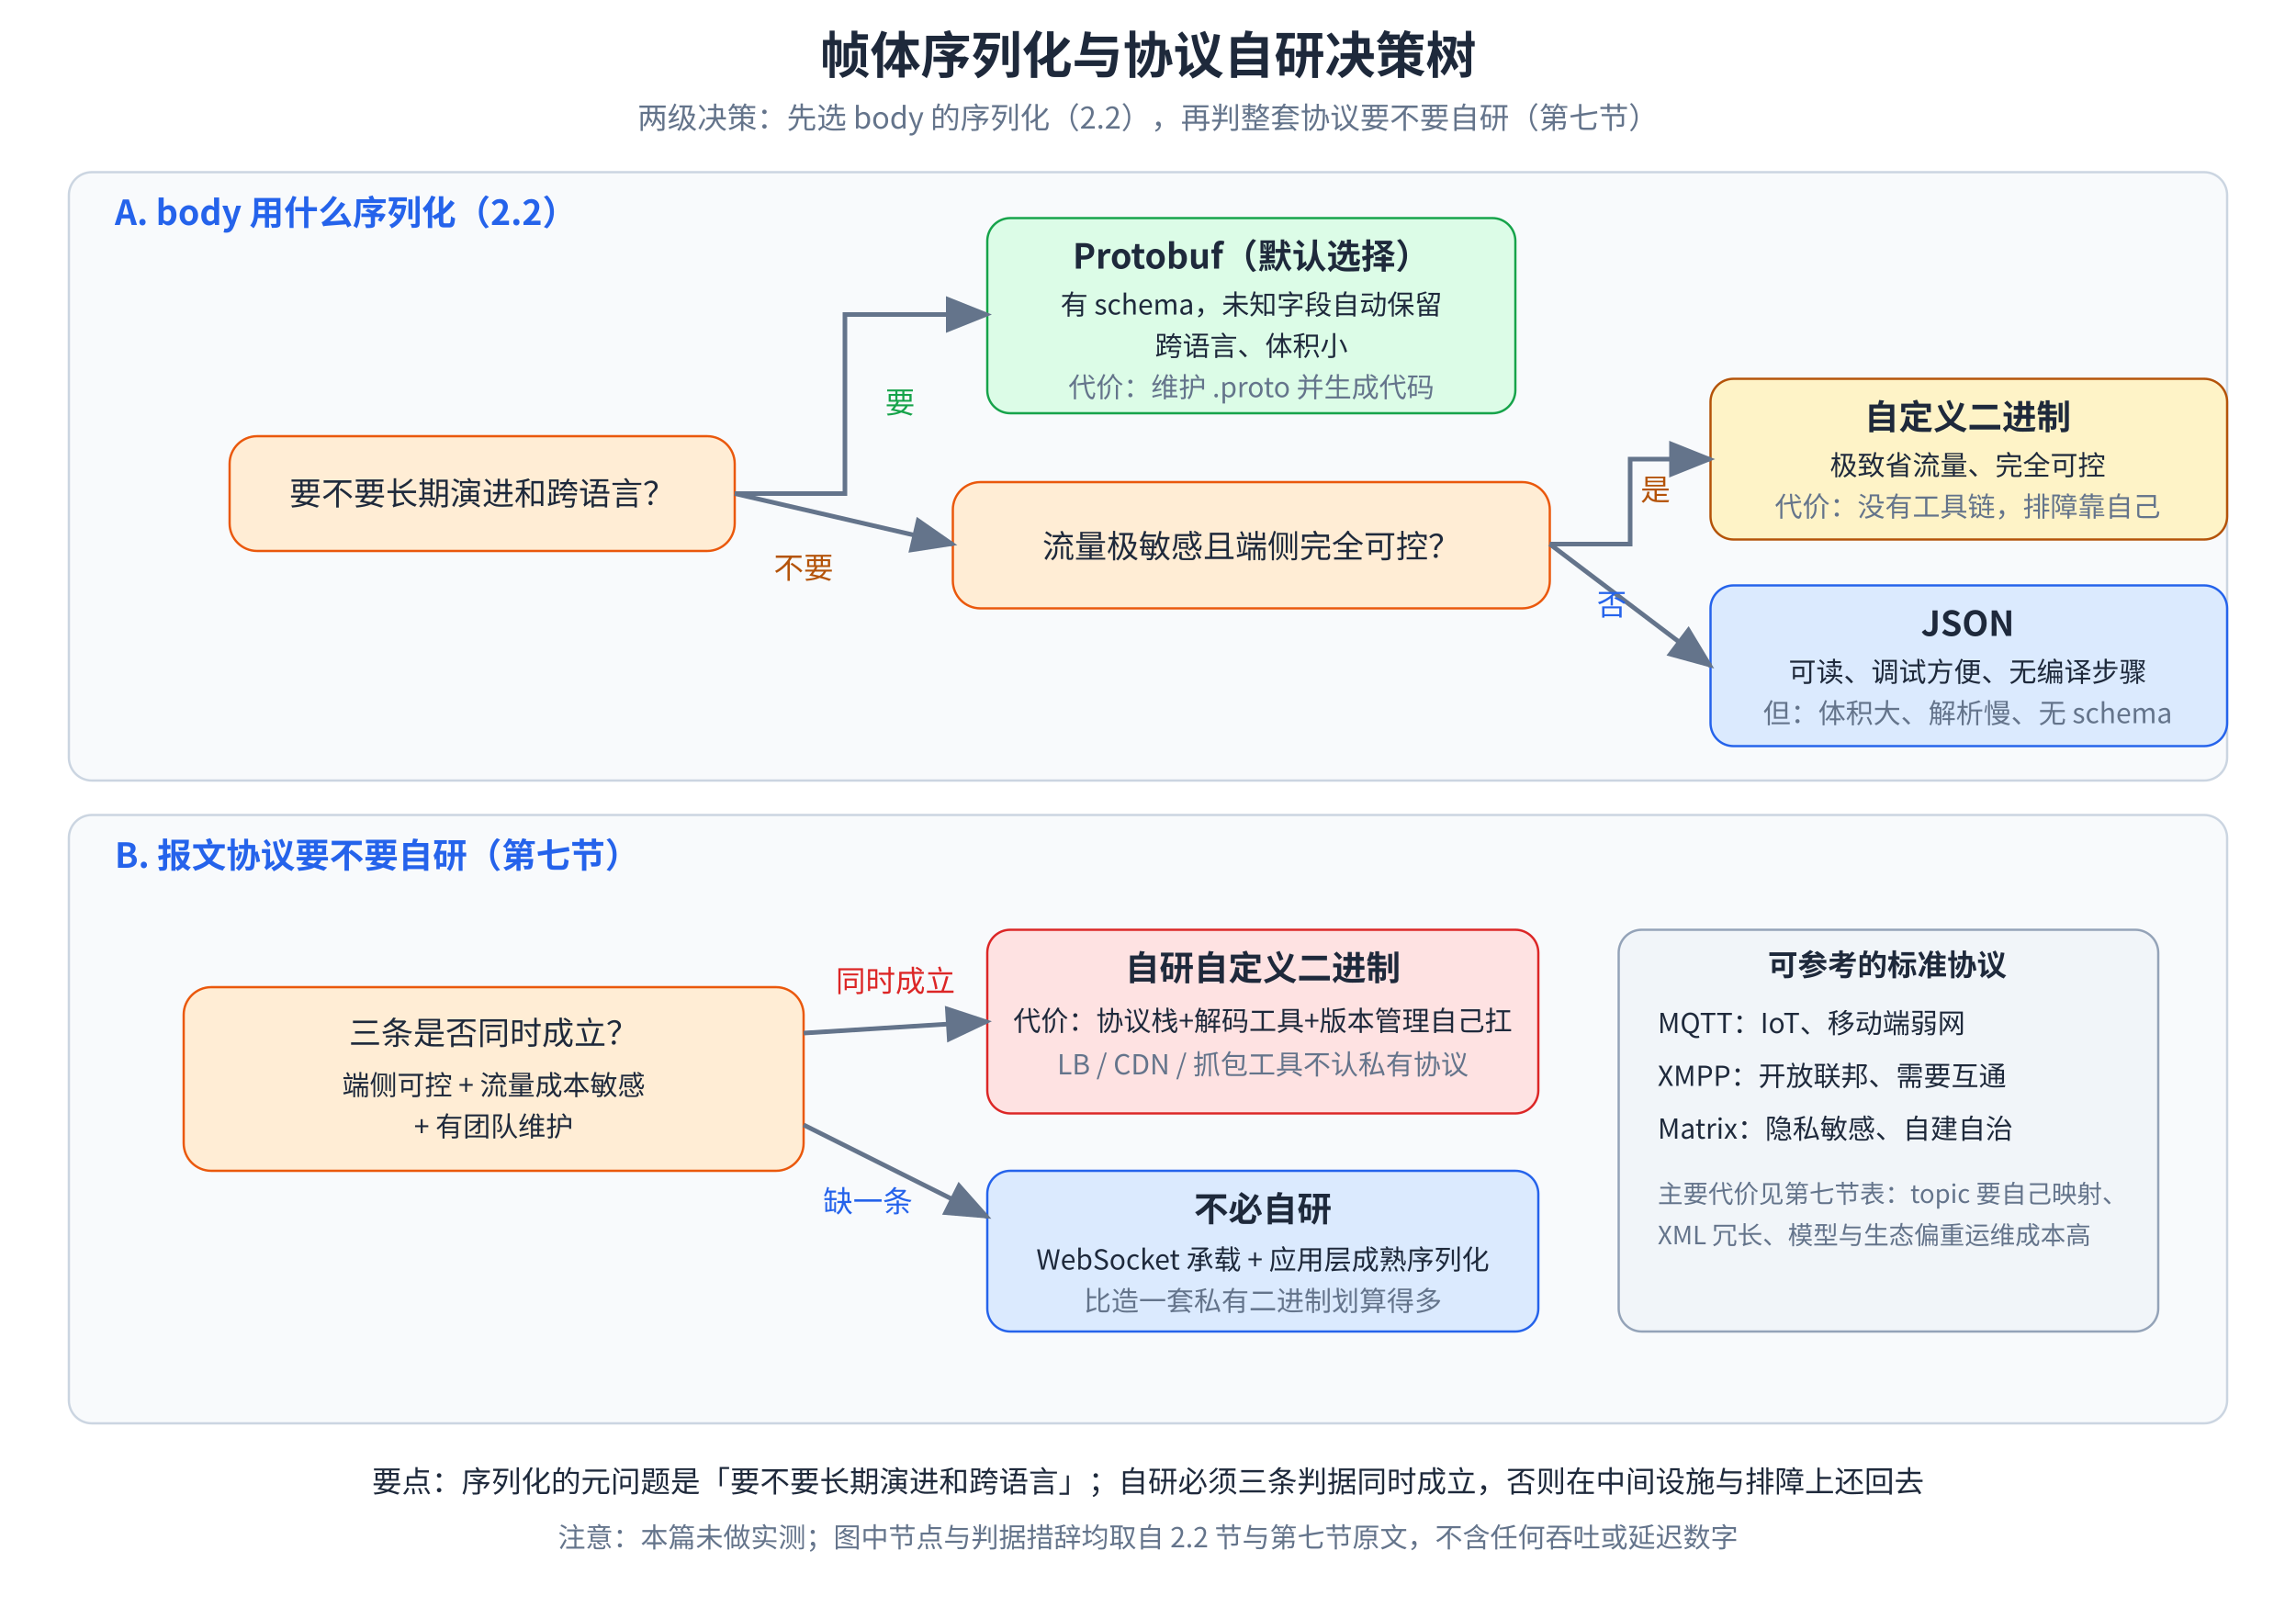
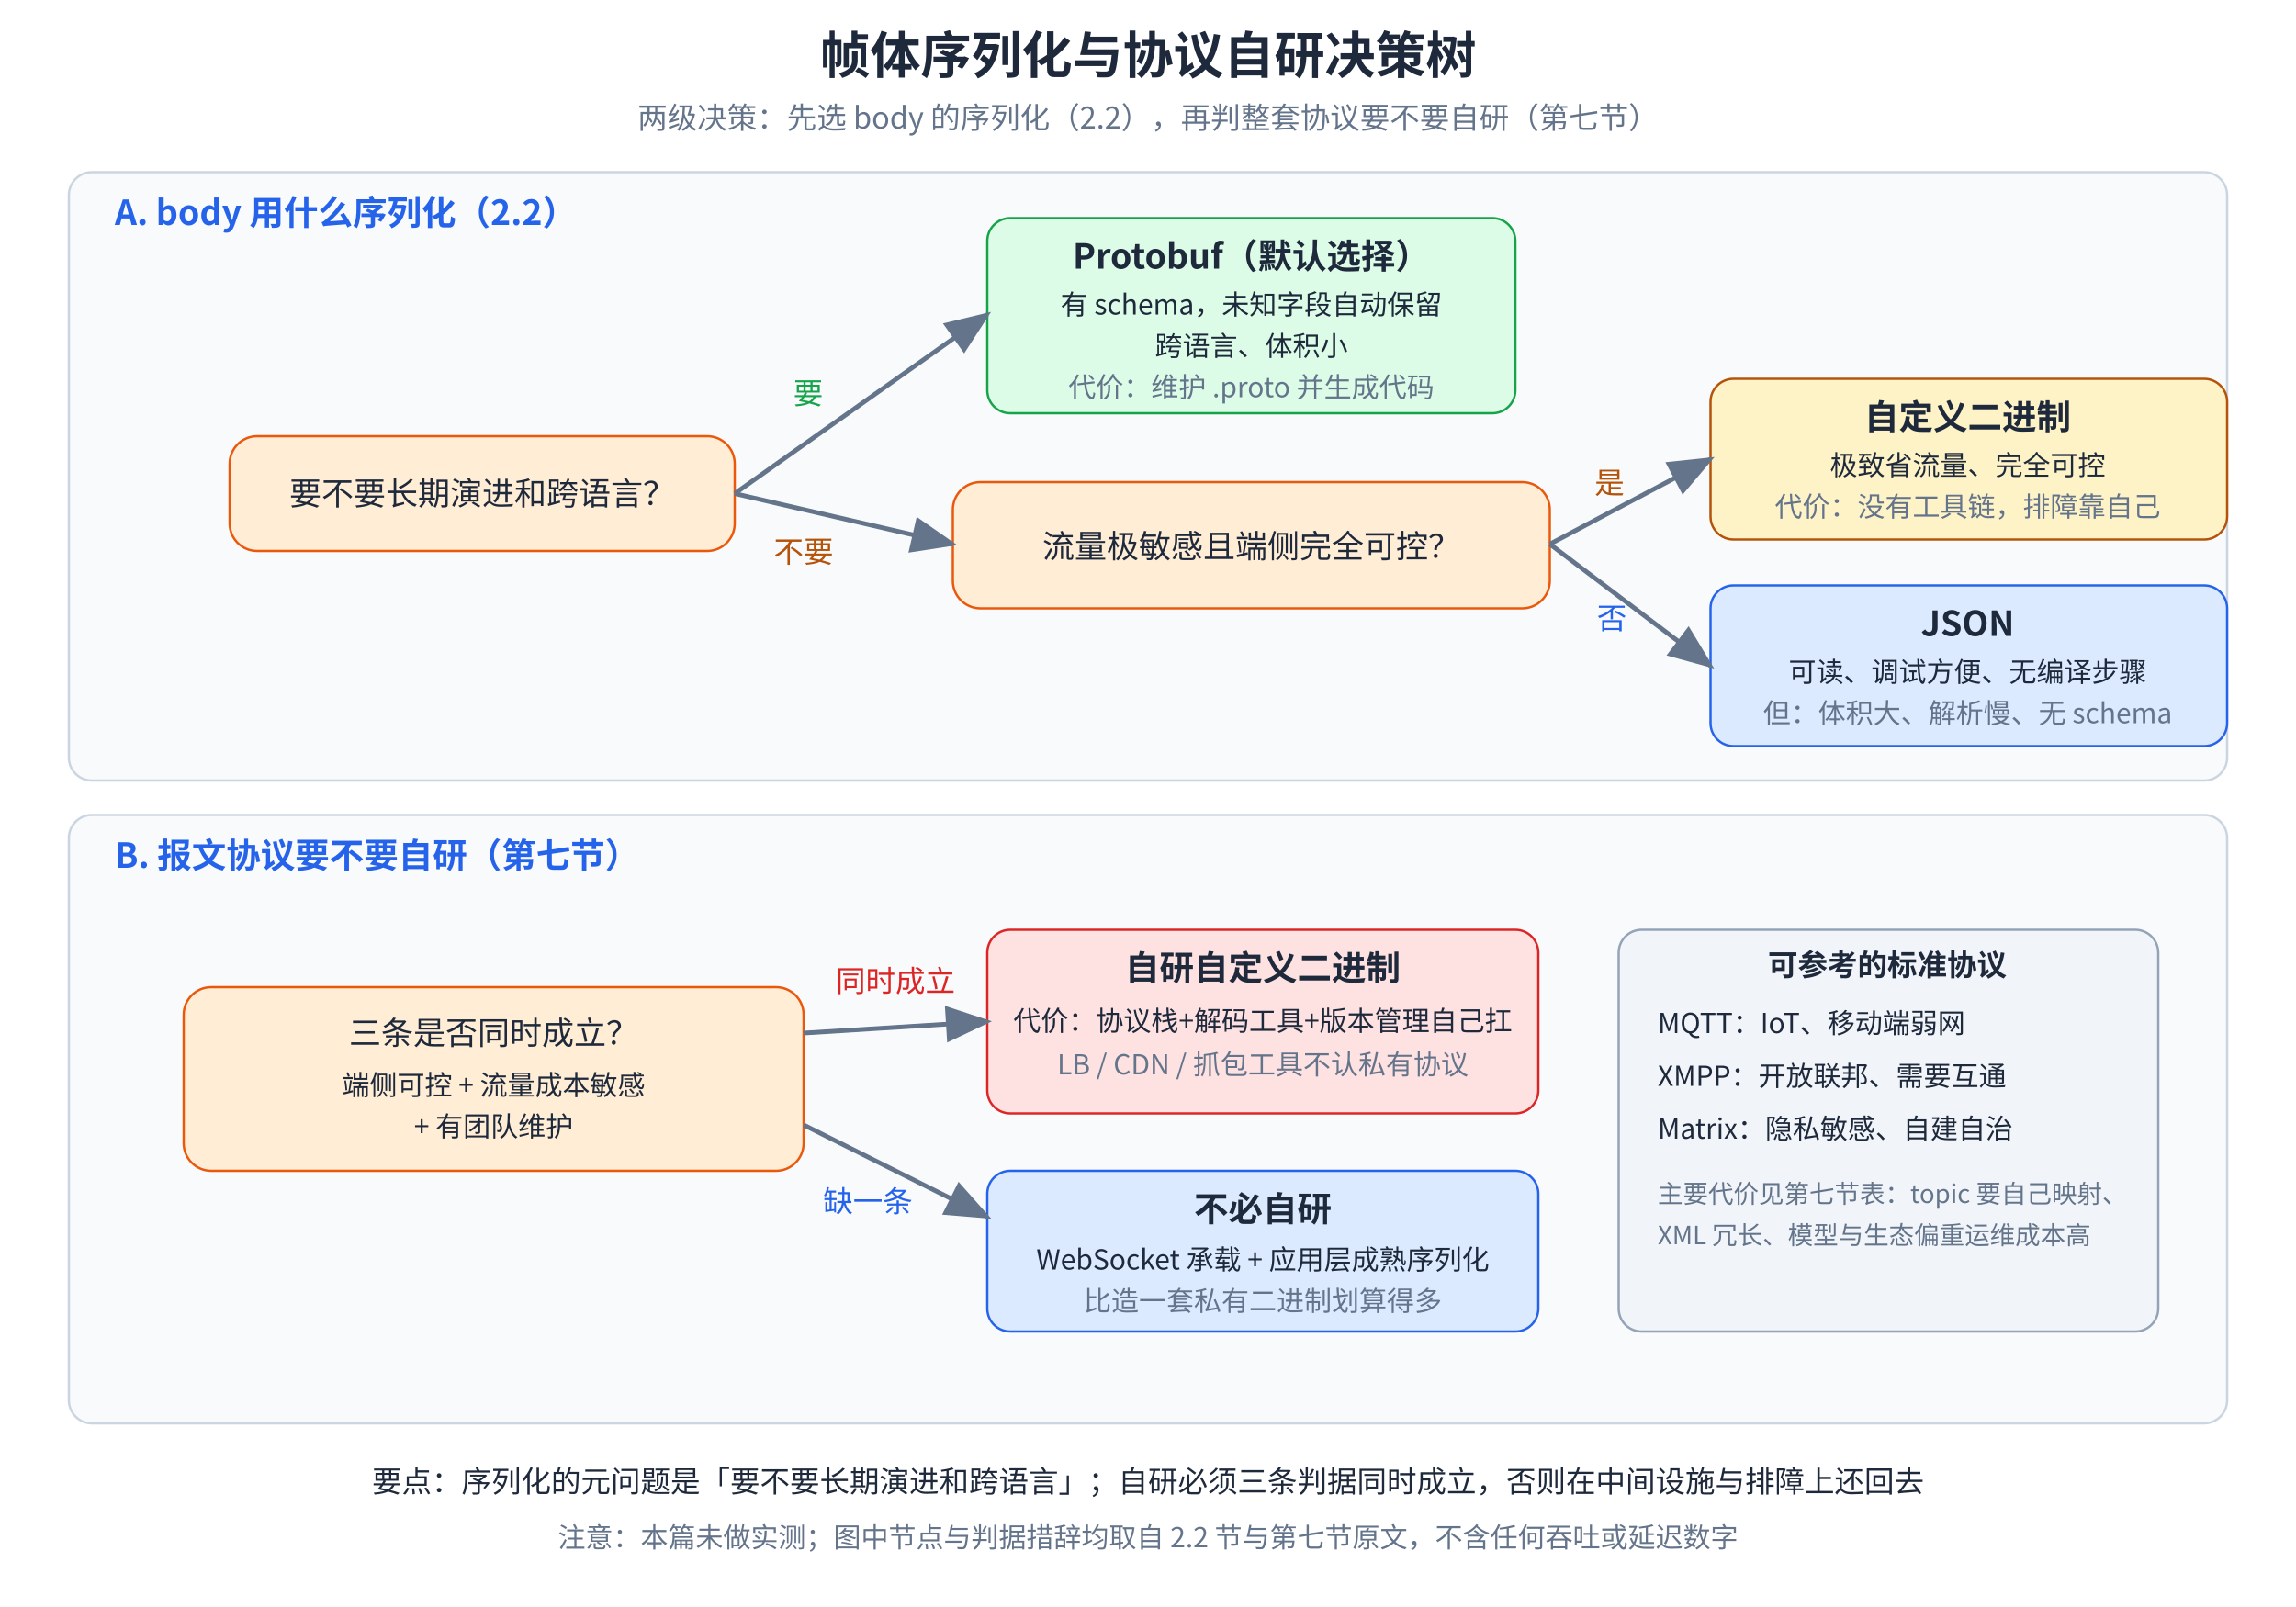
<svg xmlns="http://www.w3.org/2000/svg" viewBox="0 0 1000 700" width="1000" height="700">
  <rect width="1000" height="700" fill="#ffffff" />
  <defs>
    <marker id="arw" markerWidth="10" markerHeight="8" refX="9" refY="4" orient="auto">
      <path d="M0,0L10,4L0,8z" fill="#64748b" />
    </marker>
  </defs>
  <text x="500" y="32" text-anchor="middle" font-family="Microsoft YaHei, PingFang SC, Noto Sans CJK SC, sans-serif" font-size="22" font-weight="bold" fill="#1e293b">帧体序列化与协议自研决策树</text>
  <text x="500" y="56" text-anchor="middle" font-family="Microsoft YaHei, PingFang SC, Noto Sans CJK SC, sans-serif" font-size="13" fill="#64748b">两级决策：先选 body 的序列化（2.2），再判整套协议要不要自研（第七节）</text>
  <rect x="30" y="75" width="940" height="265" rx="10" fill="#f8fafc" stroke="#cbd5e1" />
  <text x="50" y="98" font-family="Microsoft YaHei, PingFang SC, Noto Sans CJK SC, sans-serif" font-size="15" font-weight="bold" fill="#2563eb">A. body 用什么序列化（2.2）</text>
  <rect x="100" y="190" width="220" height="50" rx="12" fill="#ffedd5" stroke="#ea580c" />
  <text x="210" y="220" text-anchor="middle" font-family="Microsoft YaHei, PingFang SC, Noto Sans CJK SC, sans-serif" font-size="14" fill="#1e293b">要不要长期演进和跨语言？</text>
  <rect x="430" y="95" width="230" height="85" rx="10" fill="#dcfce7" stroke="#16a34a" />
  <text x="545" y="117" text-anchor="middle" font-family="Microsoft YaHei, PingFang SC, Noto Sans CJK SC, sans-serif" font-size="15" font-weight="bold" fill="#1e293b">Protobuf（默认选择）</text>
  <text x="545" y="137" text-anchor="middle" font-family="Microsoft YaHei, PingFang SC, Noto Sans CJK SC, sans-serif" font-size="12" fill="#1e293b">有 schema，未知字段自动保留</text>
  <text x="545" y="155" text-anchor="middle" font-family="Microsoft YaHei, PingFang SC, Noto Sans CJK SC, sans-serif" font-size="12" fill="#1e293b">跨语言、体积小</text>
  <text x="545" y="173" text-anchor="middle" font-family="Microsoft YaHei, PingFang SC, Noto Sans CJK SC, sans-serif" font-size="12" fill="#64748b">代价：维护 .proto 并生成代码</text>
  <rect x="415" y="210" width="260" height="55" rx="12" fill="#ffedd5" stroke="#ea580c" />
  <text x="545" y="243" text-anchor="middle" font-family="Microsoft YaHei, PingFang SC, Noto Sans CJK SC, sans-serif" font-size="14" fill="#1e293b">流量极敏感且端侧完全可控？</text>
  <rect x="745" y="165" width="225" height="70" rx="10" fill="#fef3c7" stroke="#b45309" />
  <text x="857" y="187" text-anchor="middle" font-family="Microsoft YaHei, PingFang SC, Noto Sans CJK SC, sans-serif" font-size="15" font-weight="bold" fill="#1e293b">自定义二进制</text>
  <text x="857" y="207" text-anchor="middle" font-family="Microsoft YaHei, PingFang SC, Noto Sans CJK SC, sans-serif" font-size="12" fill="#1e293b">极致省流量、完全可控</text>
  <text x="857" y="225" text-anchor="middle" font-family="Microsoft YaHei, PingFang SC, Noto Sans CJK SC, sans-serif" font-size="12" fill="#64748b">代价：没有工具链，排障靠自己</text>
  <rect x="745" y="255" width="225" height="70" rx="10" fill="#dbeafe" stroke="#2563eb" />
  <text x="857" y="277" text-anchor="middle" font-family="Microsoft YaHei, PingFang SC, Noto Sans CJK SC, sans-serif" font-size="15" font-weight="bold" fill="#1e293b">JSON</text>
  <text x="857" y="297" text-anchor="middle" font-family="Microsoft YaHei, PingFang SC, Noto Sans CJK SC, sans-serif" font-size="12" fill="#1e293b">可读、调试方便、无编译步骤</text>
  <text x="857" y="315" text-anchor="middle" font-family="Microsoft YaHei, PingFang SC, Noto Sans CJK SC, sans-serif" font-size="12" fill="#64748b">但：体积大、解析慢、无 schema</text>
-   <polyline points="320,215 368,215 368,137 430,137" fill="none" stroke="#64748b" stroke-width="2" marker-end="url(#arw)" />
+   <polyline points="320,215 430,137" fill="none" stroke="#64748b" stroke-width="2" marker-end="url(#arw)" />
  <polyline points="320,215 415,237" fill="none" stroke="#64748b" stroke-width="2" marker-end="url(#arw)" />
-   <polyline points="675,237 710,237 710,200 745,200" fill="none" stroke="#64748b" stroke-width="2" marker-end="url(#arw)" />
+   <polyline points="675,237 745,200" fill="none" stroke="#64748b" stroke-width="2" marker-end="url(#arw)" />
  <polyline points="675,237 745,290" fill="none" stroke="#64748b" stroke-width="2" marker-end="url(#arw)" />
-   <text x="392" y="180" text-anchor="middle" font-family="Microsoft YaHei, PingFang SC, Noto Sans CJK SC, sans-serif" font-size="13" fill="#16a34a">要</text>
-   <text x="350" y="252" text-anchor="middle" font-family="Microsoft YaHei, PingFang SC, Noto Sans CJK SC, sans-serif" font-size="13" fill="#b45309">不要</text>
-   <text x="721" y="218" text-anchor="middle" font-family="Microsoft YaHei, PingFang SC, Noto Sans CJK SC, sans-serif" font-size="13" fill="#b45309">是</text>
-   <text x="702" y="268" text-anchor="middle" font-family="Microsoft YaHei, PingFang SC, Noto Sans CJK SC, sans-serif" font-size="13" fill="#2563eb">否</text>
+   <text x="352" y="176" text-anchor="middle" font-family="Microsoft YaHei, PingFang SC, Noto Sans CJK SC, sans-serif" font-size="13" fill="#16a34a">要</text>
+   <text x="350" y="245" text-anchor="middle" font-family="Microsoft YaHei, PingFang SC, Noto Sans CJK SC, sans-serif" font-size="13" fill="#b45309">不要</text>
+   <text x="701" y="215" text-anchor="middle" font-family="Microsoft YaHei, PingFang SC, Noto Sans CJK SC, sans-serif" font-size="13" fill="#b45309">是</text>
+   <text x="702" y="274" text-anchor="middle" font-family="Microsoft YaHei, PingFang SC, Noto Sans CJK SC, sans-serif" font-size="13" fill="#2563eb">否</text>
  <rect x="30" y="355" width="940" height="265" rx="10" fill="#f8fafc" stroke="#cbd5e1" />
  <text x="50" y="378" font-family="Microsoft YaHei, PingFang SC, Noto Sans CJK SC, sans-serif" font-size="15" font-weight="bold" fill="#2563eb">B. 报文协议要不要自研（第七节）</text>
  <rect x="80" y="430" width="270" height="80" rx="12" fill="#ffedd5" stroke="#ea580c" />
  <text x="215" y="455" text-anchor="middle" font-family="Microsoft YaHei, PingFang SC, Noto Sans CJK SC, sans-serif" font-size="14" fill="#1e293b">三条是否同时成立？</text>
  <text x="215" y="477" text-anchor="middle" font-family="Microsoft YaHei, PingFang SC, Noto Sans CJK SC, sans-serif" font-size="12" fill="#1e293b">端侧可控 + 流量成本敏感</text>
  <text x="215" y="495" text-anchor="middle" font-family="Microsoft YaHei, PingFang SC, Noto Sans CJK SC, sans-serif" font-size="12" fill="#1e293b">+ 有团队维护</text>
  <rect x="430" y="405" width="240" height="80" rx="10" fill="#fee2e2" stroke="#dc2626" />
  <text x="550" y="427" text-anchor="middle" font-family="Microsoft YaHei, PingFang SC, Noto Sans CJK SC, sans-serif" font-size="15" font-weight="bold" fill="#1e293b">自研自定义二进制</text>
  <text x="550" y="449" text-anchor="middle" font-family="Microsoft YaHei, PingFang SC, Noto Sans CJK SC, sans-serif" font-size="12" fill="#1e293b">代价：协议栈+解码工具+版本管理自己扛</text>
  <text x="550" y="468" text-anchor="middle" font-family="Microsoft YaHei, PingFang SC, Noto Sans CJK SC, sans-serif" font-size="12" fill="#64748b">LB / CDN / 抓包工具不认私有协议</text>
  <rect x="430" y="510" width="240" height="70" rx="10" fill="#dbeafe" stroke="#2563eb" />
  <text x="550" y="532" text-anchor="middle" font-family="Microsoft YaHei, PingFang SC, Noto Sans CJK SC, sans-serif" font-size="15" font-weight="bold" fill="#1e293b">不必自研</text>
  <text x="550" y="553" text-anchor="middle" font-family="Microsoft YaHei, PingFang SC, Noto Sans CJK SC, sans-serif" font-size="12" fill="#1e293b">WebSocket 承载 + 应用层成熟序列化</text>
  <text x="550" y="571" text-anchor="middle" font-family="Microsoft YaHei, PingFang SC, Noto Sans CJK SC, sans-serif" font-size="12" fill="#64748b">比造一套私有二进制划算得多</text>
  <rect x="705" y="405" width="235" height="175" rx="10" fill="#f1f5f9" stroke="#94a3b8" />
  <text x="822" y="425" text-anchor="middle" font-family="Microsoft YaHei, PingFang SC, Noto Sans CJK SC, sans-serif" font-size="13" font-weight="bold" fill="#1e293b">可参考的标准协议</text>
  <text x="722" y="450" font-family="Microsoft YaHei, PingFang SC, Noto Sans CJK SC, sans-serif" font-size="12" fill="#1e293b">MQTT：IoT、移动端弱网</text>
  <text x="722" y="473" font-family="Microsoft YaHei, PingFang SC, Noto Sans CJK SC, sans-serif" font-size="12" fill="#1e293b">XMPP：开放联邦、需要互通</text>
  <text x="722" y="496" font-family="Microsoft YaHei, PingFang SC, Noto Sans CJK SC, sans-serif" font-size="12" fill="#1e293b">Matrix：隐私敏感、自建自治</text>
  <text x="722" y="524" font-family="Microsoft YaHei, PingFang SC, Noto Sans CJK SC, sans-serif" font-size="11" fill="#64748b">主要代价见第七节表：topic 要自己映射、</text>
  <text x="722" y="542" font-family="Microsoft YaHei, PingFang SC, Noto Sans CJK SC, sans-serif" font-size="11" fill="#64748b">XML 冗长、模型与生态偏重运维成本高</text>
  <polyline points="350,450 430,445" fill="none" stroke="#64748b" stroke-width="2" marker-end="url(#arw)" />
  <polyline points="350,490 430,530" fill="none" stroke="#64748b" stroke-width="2" marker-end="url(#arw)" />
  <text x="390" y="432" text-anchor="middle" font-family="Microsoft YaHei, PingFang SC, Noto Sans CJK SC, sans-serif" font-size="13" fill="#dc2626">同时成立</text>
  <text x="378" y="528" text-anchor="middle" font-family="Microsoft YaHei, PingFang SC, Noto Sans CJK SC, sans-serif" font-size="13" fill="#2563eb">缺一条</text>
  <text x="500" y="650" text-anchor="middle" font-family="Microsoft YaHei, PingFang SC, Noto Sans CJK SC, sans-serif" font-size="13" fill="#1e293b">要点：序列化的元问题是「要不要长期演进和跨语言」；自研必须三条判据同时成立，否则在中间设施与排障上还回去</text>
  <text x="500" y="674" text-anchor="middle" font-family="Microsoft YaHei, PingFang SC, Noto Sans CJK SC, sans-serif" font-size="12" fill="#64748b">注意：本篇未做实测；图中节点与判据措辞均取自 2.2 节与第七节原文，不含任何吞吐或延迟数字</text>
</svg>
